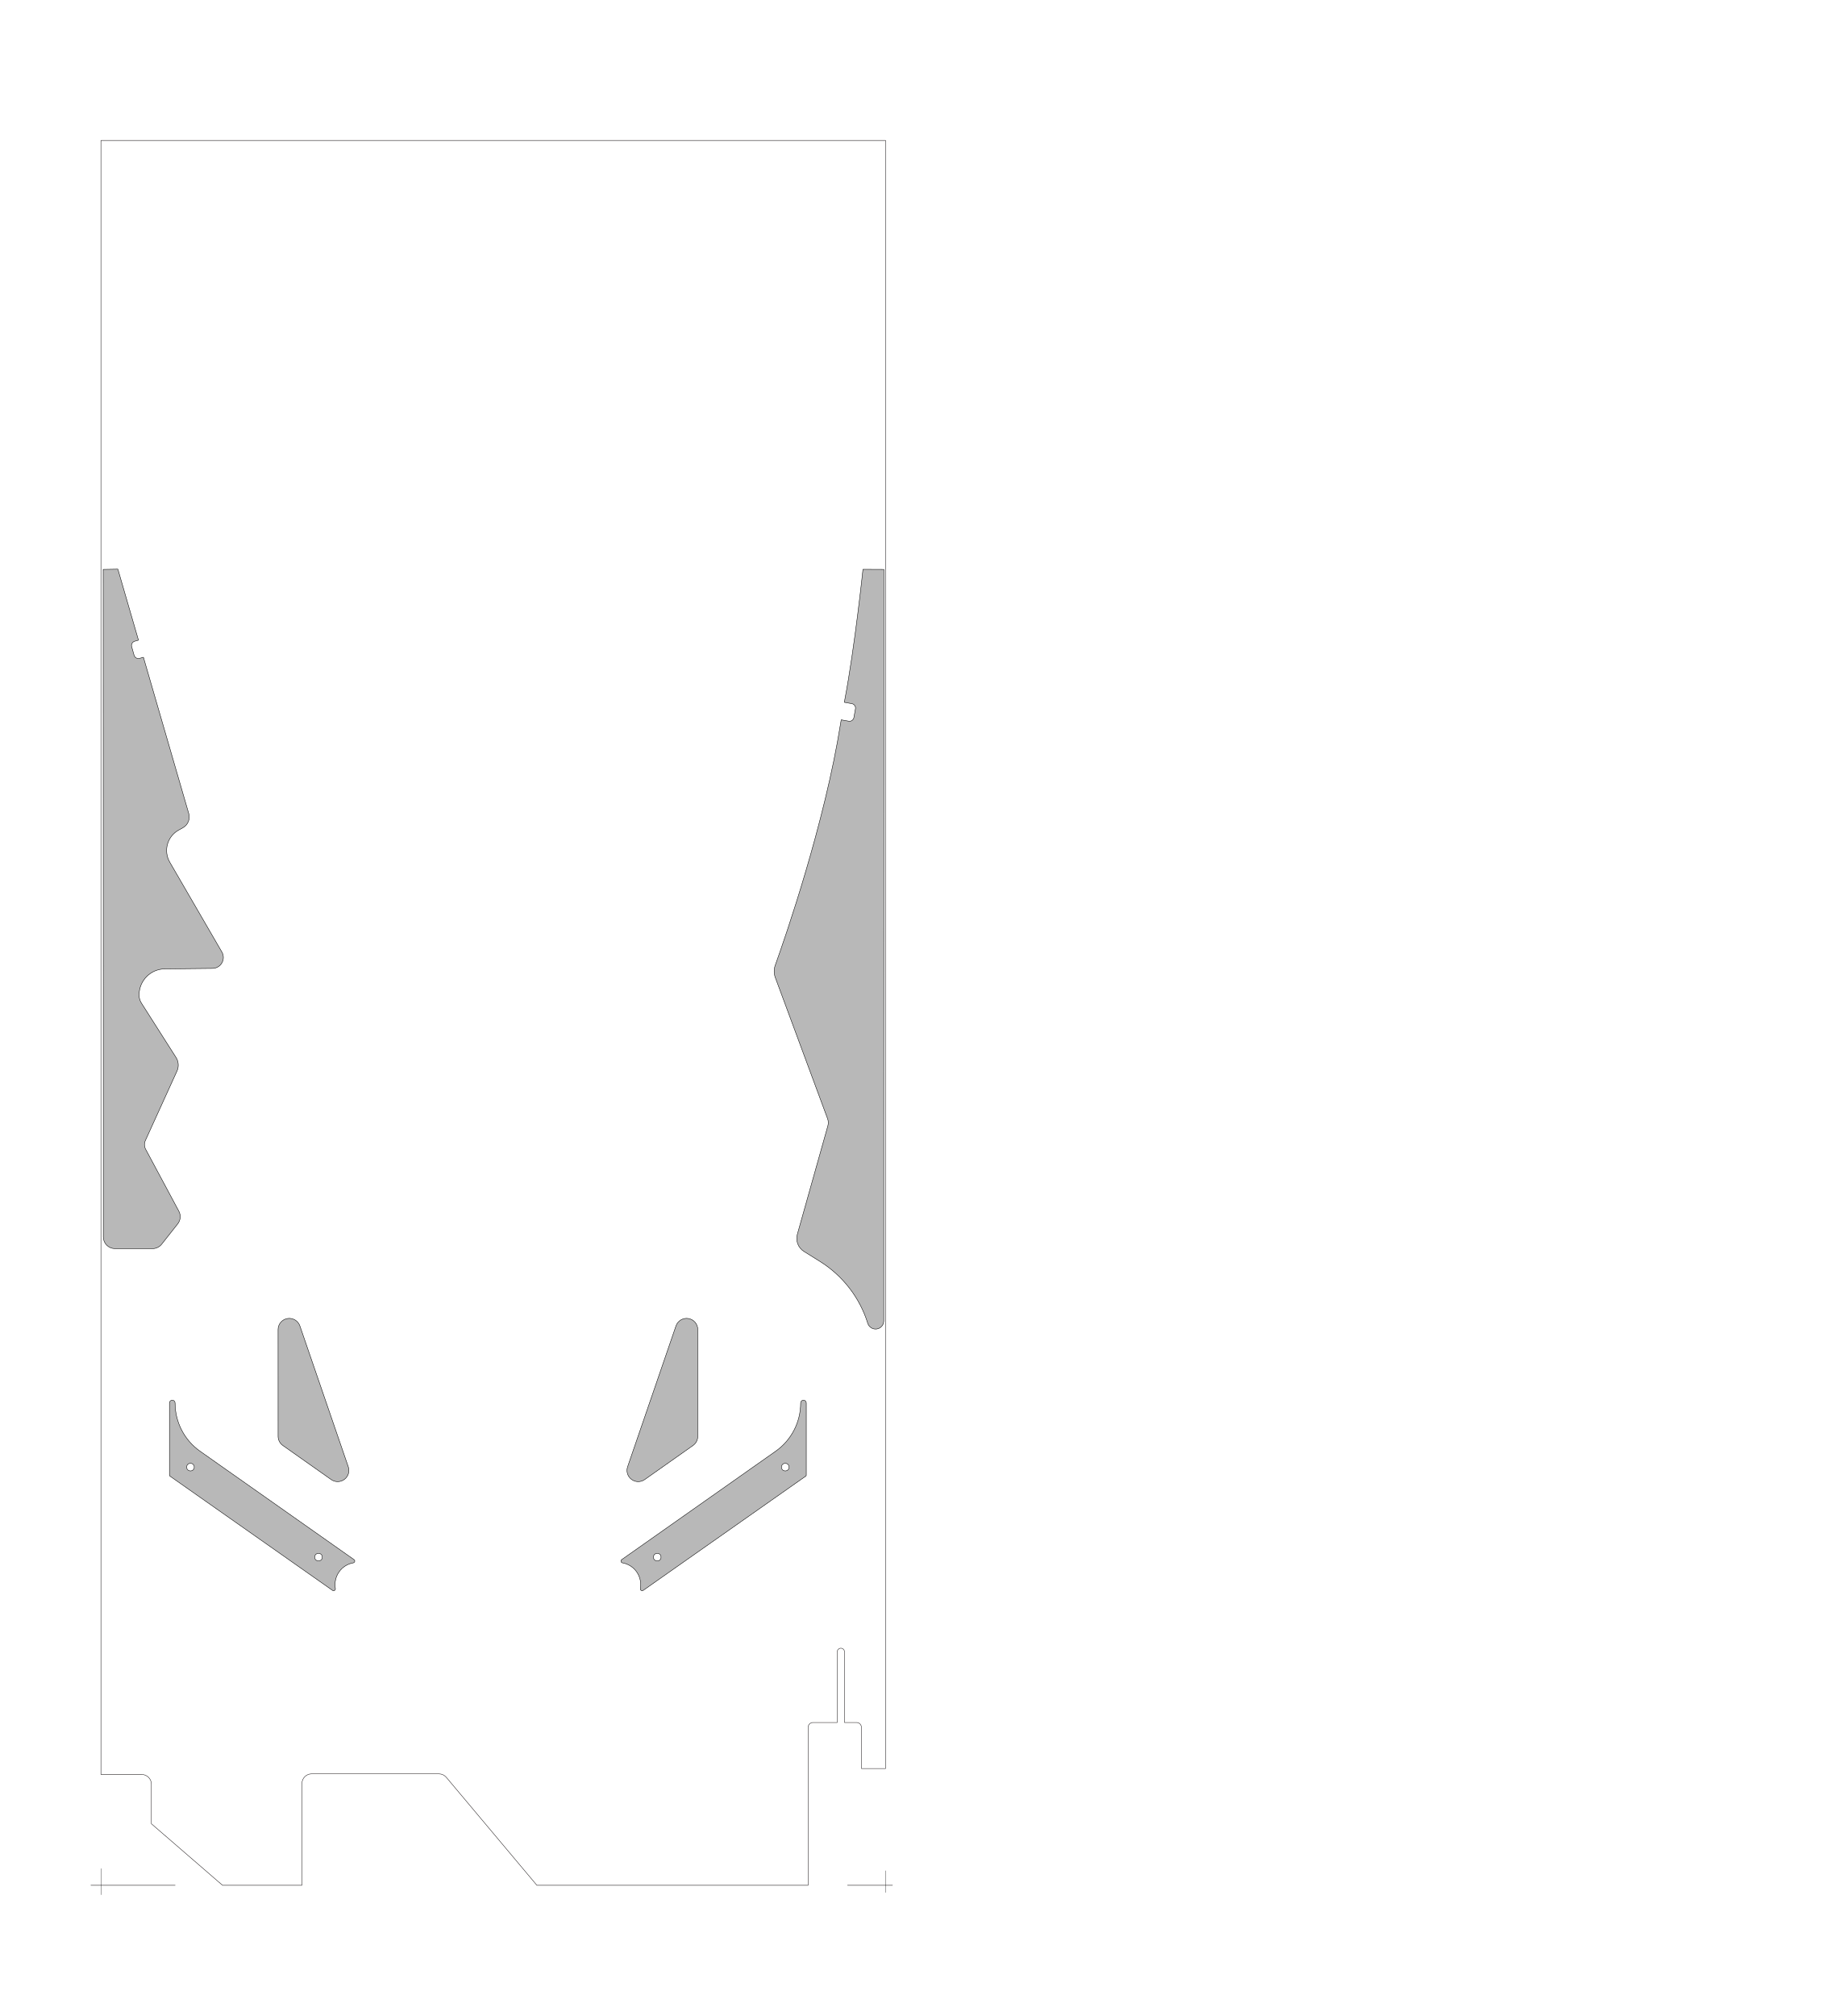
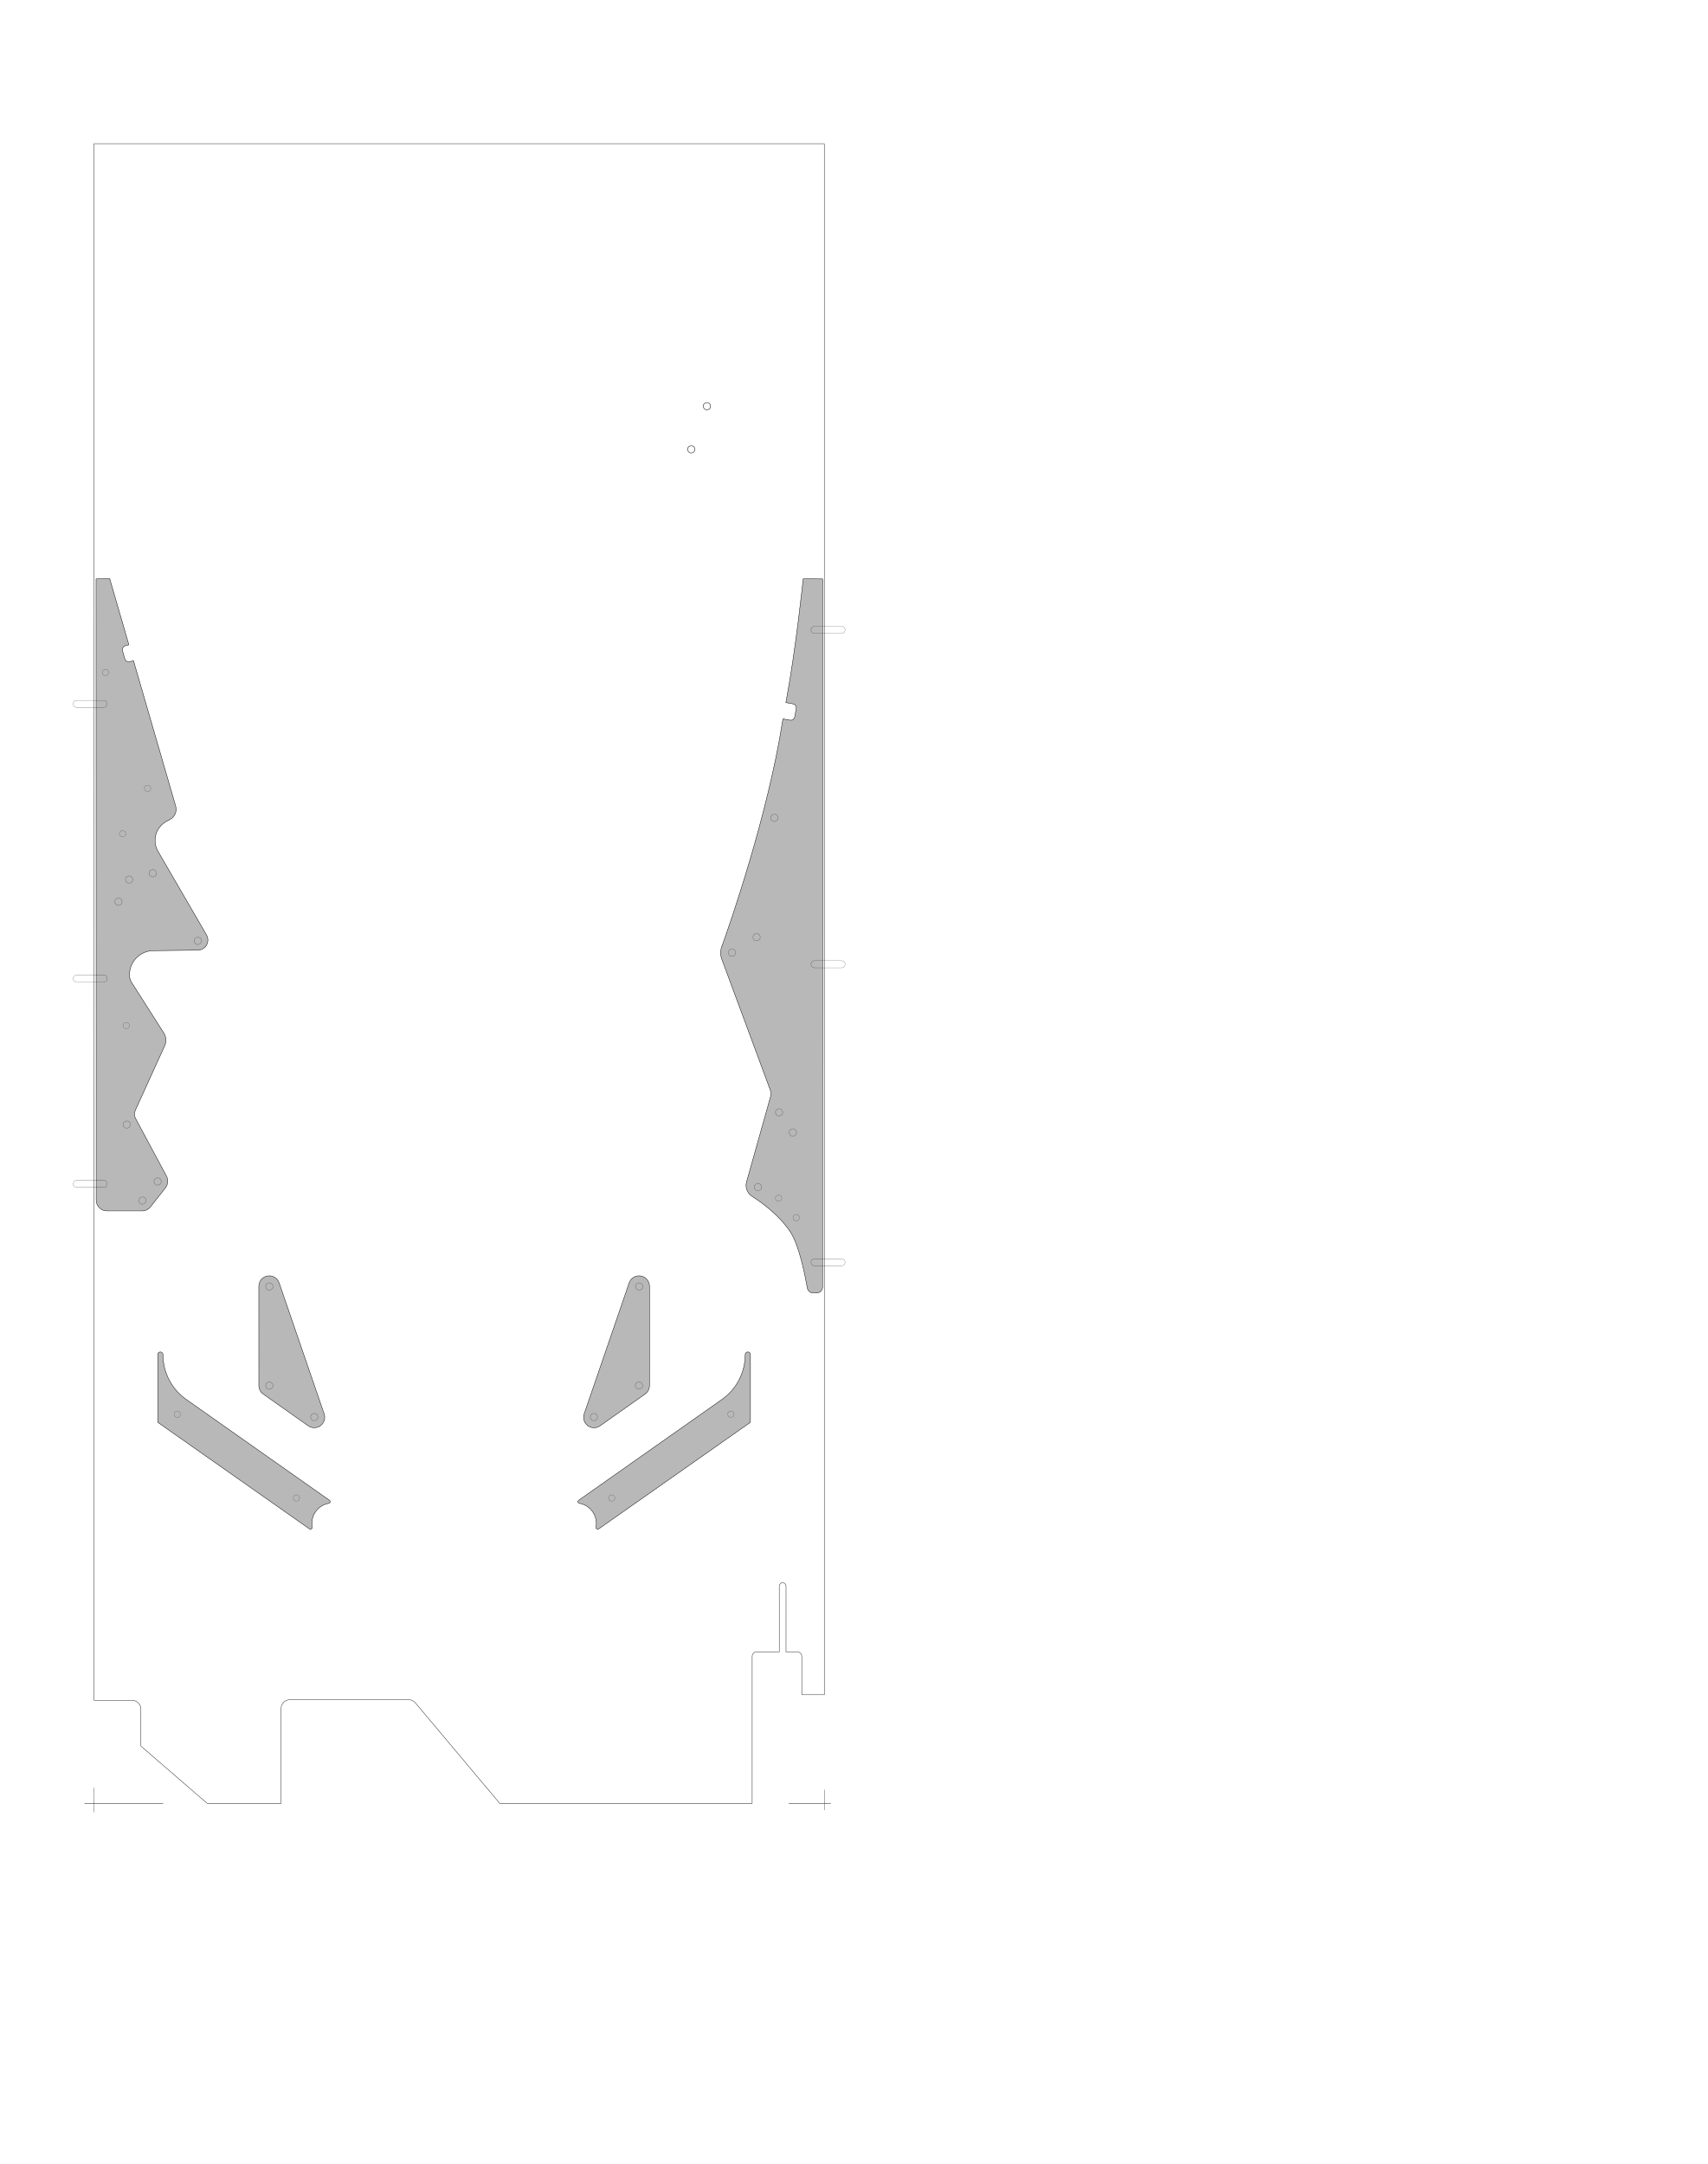
- <svg xmlns="http://www.w3.org/2000/svg" width="4544px" height="4993px" version="1.1" xml:space="preserve" style="fill-rule:evenodd;clip-rule:evenodd;stroke-linecap:round;stroke-linejoin:round;stroke-miterlimit:2.613;">
+ <svg xmlns="http://www.w3.org/2000/svg" width="4544px" height="5760px" version="1.1" xml:space="preserve" style="fill-rule:evenodd;clip-rule:evenodd;stroke-miterlimit:2.613;">
  <g clip-path="url(#_clip2)">
+     <g id="T.-6-R-PlasMet-POST">
+       <g id="Plastic">
+         <path d="M327.493,2729.91C327.487,2741.11 344.299,2741.11 344.293,2729.91C344.305,2718.71 327.487,2718.71 327.493,2729.91Z" style="fill:none;stroke:black;stroke-width:0.96px;stroke-linecap:round;stroke-linejoin:round;stroke-miterlimit:10;" />
+       </g>
+     </g>
+     <g id="T.-6-R-PlasMet-POST1">
+       <g id="Plastic1">
+         <path d="M272.277,1789.98C272.271,1801.18 289.084,1801.18 289.077,1789.98C289.09,1778.78 272.271,1778.78 272.277,1789.98Z" style="fill:none;stroke:black;stroke-width:0.96px;stroke-linecap:round;stroke-linejoin:round;stroke-miterlimit:10;" />
+       </g>
+     </g>
+     <g id="T.-6-R-PlasMet-POST2">
+       <g id="Plastic2">
+         <path d="M384.371,2098.53C384.365,2109.73 401.178,2109.73 401.171,2098.53C401.184,2087.33 384.365,2087.33 384.371,2098.53Z" style="fill:none;stroke:black;stroke-width:0.96px;stroke-linecap:round;stroke-linejoin:round;stroke-miterlimit:10;" />
+       </g>
+     </g>
+     <g id="T.-6-R-PlasMet-POST3">
+       <g id="Plastic3">
+         <path d="M317.893,2219.18C317.887,2230.38 334.7,2230.38 334.693,2219.18C334.706,2207.98 317.887,2207.98 317.893,2219.18Z" style="fill:none;stroke:black;stroke-width:0.96px;stroke-linecap:round;stroke-linejoin:round;stroke-miterlimit:10;" />
+       </g>
+     </g>
+     <g id="T.-6-R-PlasMet-POST4">
+       <g id="Plastic4">
+         <path d="M2063.8,3189.32C2063.79,3200.52 2080.6,3200.52 2080.6,3189.32C2080.61,3178.12 2063.79,3178.12 2063.8,3189.32Z" style="fill:none;stroke:black;stroke-width:0.96px;stroke-linecap:round;stroke-linejoin:round;stroke-miterlimit:10;" />
+       </g>
+     </g>
+     <g id="T.-6-R-PlasMet-POST5">
+       <g id="Plastic5">
+         <path d="M2110.78,3241.05C2110.78,3252.25 2127.59,3252.25 2127.58,3241.05C2127.6,3229.85 2110.78,3229.85 2110.78,3241.05Z" style="fill:none;stroke:black;stroke-width:0.96px;stroke-linecap:round;stroke-linejoin:round;stroke-miterlimit:10;" />
+       </g>
+     </g>
+     <g id="T.-6-R-PlasMet-POST6">
+       <g id="Plastic6">
+         <path d="M1936.86,3764.3C1936.85,3775.5 1953.66,3775.5 1953.66,3764.3C1953.67,3753.1 1936.85,3753.1 1936.86,3764.3Z" style="fill:none;stroke:black;stroke-width:0.96px;stroke-linecap:round;stroke-linejoin:round;stroke-miterlimit:10;" />
+       </g>
+     </g>
+     <g id="T.-6-R-PlasMet-POST7">
+       <g id="Plastic7">
+         <path d="M1619.7,3987.29C1619.69,3998.49 1636.51,3998.49 1636.5,3987.29C1636.51,3976.09 1619.69,3976.09 1619.7,3987.29Z" style="fill:none;stroke:black;stroke-width:0.96px;stroke-linecap:round;stroke-linejoin:round;stroke-miterlimit:10;" />
+       </g>
+     </g>
+     <g id="T.-6-R-PlasMet-POST8">
+       <g id="Plastic8">
+         <path d="M780.562,3987.29C780.556,3998.49 797.368,3998.49 797.362,3987.29C797.375,3976.09 780.556,3976.09 780.562,3987.29Z" style="fill:none;stroke:black;stroke-width:0.96px;stroke-linecap:round;stroke-linejoin:round;stroke-miterlimit:10;" />
+       </g>
+     </g>
+     <g id="T.-6-R-PlasMet-POST9">
+       <g id="Plastic9">
+         <path d="M463.41,3764.31C463.404,3775.51 480.216,3775.51 480.21,3764.31C480.223,3753.11 463.404,3753.11 463.41,3764.31Z" style="fill:none;stroke:black;stroke-width:0.96px;stroke-linecap:round;stroke-linejoin:round;stroke-miterlimit:10;" />
+       </g>
+     </g>
    <g id="Playfield-Outline-.--Top-Bottom-Sticker-Drill-Rout-Plastic-Bevel-Art-Assembly-Rubber-Todo">
-       <path d="M250.028,347.831L2193.89,347.831L2193.89,4380.1L2133.9,4380.1L2133.9,4278.1L2133.89,4278.1C2133.89,4271.49 2128.51,4266.11 2121.89,4266.11L2091.95,4266.11L2092.01,4091.14L2092,4091.14C2092,4086.18 2087.96,4082.14 2083.01,4082.14C2078.05,4082.14 2074.01,4086.18 2074.01,4091.14L2074.01,4091.14L2074.06,4266.11L2013.9,4266.11C2007.29,4266.11 2001.91,4271.49 2001.91,4278.1L2001.91,4669.25L1329.95,4669.25L1105.57,4401.84L1105.56,4401.8C1101.06,4396.46 1094.21,4393.27 1087.18,4393.27L771.991,4393.27C758.778,4393.27 747.992,4404.05 747.992,4417.26L747.992,4669.25L551.237,4669.25L375.011,4516.87L375.011,4418.81C375.011,4405.6 364.232,4394.82 351.012,4394.82L250.028,4394.82L250.028,347.831Z" style="fill:none;stroke:rgb(35,31,32);stroke-width:1.11px;" />
+       <path d="M250.028,382.57L2193.89,382.57L2193.89,4510.83L2133.9,4510.83L2133.9,4408.84L2133.89,4408.84C2133.89,4402.23 2128.51,4396.84 2121.89,4396.84L2091.95,4396.84L2092.01,4221.88L2092,4221.87C2092,4216.92 2087.96,4212.88 2083.01,4212.88C2078.05,4212.88 2074.01,4216.92 2074.01,4221.87L2074.01,4221.88L2074.06,4396.84L2013.9,4396.84C2007.29,4396.84 2001.91,4402.23 2001.91,4408.84L2001.91,4799.99L1329.95,4799.99L1105.57,4532.58L1105.56,4532.54C1101.06,4527.19 1094.21,4524.01 1087.18,4524.01L771.991,4524.01C758.778,4524.01 747.992,4534.79 747.992,4548L747.992,4799.99L551.237,4799.99L375.011,4647.61L375.011,4549.55C375.011,4536.34 364.232,4525.56 351.012,4525.56L250.028,4525.56L250.028,382.57Z" style="fill:none;stroke:rgb(35,31,32);stroke-width:1.11px;stroke-linecap:round;stroke-linejoin:round;" />
    </g>
    <g id="Playfield-Guides-.--Top-Bottom-Sticker-Drill-Rout-Plastic-Bevel-Art-Assembly-Rubber-Todo">
-       <path d="M433.899,4669.25L225.12,4669.25" style="fill:none;stroke:rgb(35,31,32);stroke-width:1.11px;" />
-       <path d="M2210.9,4669.25L2099.49,4669.25" style="fill:none;stroke:rgb(35,31,32);stroke-width:1.11px;" />
-       <path d="M2194.03,4687.12L2194.03,4633.23" style="fill:none;stroke:black;stroke-width:0.74px;stroke-miterlimit:10;" />
-       <path d="M250.14,4692.72L250.14,4627.94" style="fill:none;stroke:black;stroke-width:0.74px;stroke-miterlimit:10;" />
+       <path d="M433.899,4799.99L225.12,4799.99" style="fill:none;stroke:rgb(35,31,32);stroke-width:1.11px;stroke-linecap:round;stroke-linejoin:round;" />
+       <path d="M2210.9,4799.99L2099.49,4799.99" style="fill:none;stroke:rgb(35,31,32);stroke-width:1.11px;stroke-linecap:round;stroke-linejoin:round;" />
+       <path d="M2194.03,4817.86L2194.03,4763.96" style="fill:none;stroke:black;stroke-width:0.74px;stroke-linecap:round;stroke-linejoin:round;stroke-miterlimit:10;" />
+       <path d="M250.14,4823.45L250.14,4758.68" style="fill:none;stroke:black;stroke-width:0.74px;stroke-linecap:round;stroke-linejoin:round;stroke-miterlimit:10;" />
    </g>
    <g id="R-Ball-Guide">
-       <g id="Plastic">
-         <path d="M1921.66,3594.06L1540.01,3862.72C1538.54,3863.76 1537.93,3865.54 1538.33,3867.32C1538.72,3869.08 1540.36,3870.47 1542.13,3870.77C1556.35,3873.23 1569.01,3881.36 1577.31,3893.32C1585.6,3905.3 1588.82,3920.01 1586.29,3934.42C1585.97,3936.22 1586.76,3938.03 1588.31,3939.02C1589.84,3939.99 1591.83,3939.95 1593.32,3938.9L1995.65,3656.2C1996.3,3655.7 1997.24,3655.24 1997.29,3653.74L1997.29,3474.68C1997.29,3470.83 1994.17,3467.71 1990.33,3467.71C1986.48,3467.71 1983.36,3470.83 1983.36,3474.68C1983.36,3522.2 1960.35,3566.74 1921.66,3594.06L1921.66,3594.06ZM1618.75,3856.57C1618.74,3869.05 1637.48,3869.05 1637.47,3856.57C1637.48,3844.09 1618.74,3844.09 1618.75,3856.57ZM1935.91,3633.58C1935.9,3646.06 1954.63,3646.06 1954.63,3633.58C1954.64,3621.1 1935.9,3621.1 1935.91,3633.58Z" style="fill:rgb(156,156,156);fill-opacity:0.718;stroke:black;stroke-width:1.07px;stroke-miterlimit:10;" />
+       <g id="Plastic10">
+         <path d="M1921.66,3724.8L1540.01,3993.45C1538.54,3994.49 1537.93,3996.28 1538.33,3998.06C1538.72,3999.82 1540.36,4001.21 1542.13,4001.51C1556.35,4003.97 1569.01,4012.09 1577.31,4024.06C1585.6,4036.04 1588.82,4050.75 1586.29,4065.16C1585.97,4066.95 1586.76,4068.76 1588.31,4069.75C1589.84,4070.73 1591.83,4070.69 1593.32,4069.63L1995.65,3786.93C1996.3,3786.44 1997.24,3785.97 1997.29,3784.48L1997.29,3605.41C1997.29,3601.57 1994.17,3598.45 1990.33,3598.45C1986.48,3598.45 1983.36,3601.57 1983.36,3605.41C1983.36,3652.94 1960.35,3697.48 1921.66,3724.8L1921.66,3724.8Z" style="fill:rgb(156,156,156);fill-opacity:0.718;stroke:black;stroke-width:1.07px;stroke-linecap:round;stroke-linejoin:round;stroke-miterlimit:10;" />
      </g>
    </g>
    <g id="L-Ball-Guide">
-       <g id="Plastic1">
-         <path d="M495.411,3594.06L877.067,3862.72C878.535,3863.76 879.141,3865.54 878.741,3867.32C878.349,3869.08 876.711,3870.47 874.945,3870.77C860.724,3873.23 848.065,3881.36 839.766,3893.32C831.475,3905.3 828.249,3920.01 830.778,3934.42C831.105,3936.22 830.31,3938.03 828.766,3939.02C827.229,3939.99 825.247,3939.95 823.754,3938.9L421.418,3656.2C420.77,3655.7 419.829,3655.24 419.779,3653.74L419.782,3474.68C419.782,3470.83 422.9,3467.71 426.746,3467.71C430.592,3467.71 433.711,3470.83 433.711,3474.68C433.711,3522.2 456.728,3566.74 495.411,3594.06L495.411,3594.06ZM779.611,3856.57C779.604,3869.05 798.338,3869.05 798.331,3856.57C798.345,3844.09 779.604,3844.09 779.611,3856.57ZM462.46,3633.59C462.453,3646.07 481.187,3646.07 481.18,3633.59C481.193,3621.11 462.453,3621.11 462.46,3633.59Z" style="fill:rgb(156,156,156);fill-opacity:0.718;stroke:black;stroke-width:1.07px;stroke-miterlimit:10;" />
+       <g id="Plastic11">
+         <path d="M495.411,3724.8L877.067,3993.45C878.535,3994.49 879.141,3996.28 878.741,3998.06C878.349,3999.82 876.711,4001.21 874.945,4001.51C860.724,4003.97 848.065,4012.09 839.766,4024.06C831.475,4036.04 828.249,4050.75 830.778,4065.16C831.105,4066.95 830.31,4068.76 828.766,4069.75C827.229,4070.73 825.247,4070.69 823.754,4069.63L421.418,3786.93C420.77,3786.44 419.829,3785.97 419.779,3784.48L419.782,3605.41C419.782,3601.57 422.9,3598.45 426.746,3598.45C430.592,3598.45 433.711,3601.57 433.711,3605.41C433.711,3652.94 456.728,3697.48 495.411,3724.8L495.411,3724.8Z" style="fill:rgb(156,156,156);fill-opacity:0.718;stroke:black;stroke-width:1.07px;stroke-linecap:round;stroke-linejoin:round;stroke-miterlimit:10;" />
+       </g>
+     </g>
+     <g id="T.-6-Post-Narrow">
+       <g id="Plastic12">
+         <path d="M346.642,2990.71C343.284,2978.36 324.745,2983.41 328.117,2995.76C331.468,3008.11 350.013,3003.06 346.642,2990.71Z" style="fill:none;stroke:black;stroke-width:1.19px;stroke-linecap:round;stroke-linejoin:round;" />
+       </g>
+     </g>
+     <g id="T.-6-Post-Narrow1">
+       <g id="Plastic13">
+         <path d="M428.768,3142.32C425.41,3129.96 406.872,3135.01 410.244,3147.36C413.595,3159.72 432.14,3154.66 428.768,3142.32Z" style="fill:none;stroke:black;stroke-width:1.19px;stroke-linecap:round;stroke-linejoin:round;" />
+       </g>
+     </g>
+     <g id="T.-6-Post-Narrow2">
+       <g id="Plastic14">
+         <path d="M388.496,3193.08C385.138,3180.72 366.6,3185.78 369.971,3198.12C373.322,3210.48 391.868,3205.42 388.496,3193.08Z" style="fill:none;stroke:black;stroke-width:1.19px;stroke-linecap:round;stroke-linejoin:round;" />
+       </g>
+     </g>
+     <g id="T.-6-Post-Narrow3">
+       <g id="Plastic15">
+         <path d="M726.09,3421.76C722.732,3409.41 704.194,3414.46 707.566,3426.81C710.917,3439.16 729.462,3434.11 726.09,3421.76Z" style="fill:none;stroke:black;stroke-width:1.19px;stroke-linecap:round;stroke-linejoin:round;" />
+       </g>
+     </g>
+     <g id="T.-6-Post-Narrow4">
+       <g id="Plastic16">
+         <path d="M726.115,3685.66C722.757,3673.31 704.218,3678.36 707.59,3690.71C710.941,3703.06 729.486,3698.01 726.115,3685.66Z" style="fill:none;stroke:black;stroke-width:1.19px;stroke-linecap:round;stroke-linejoin:round;" />
+       </g>
+     </g>
+     <g id="T.-6-Post-Narrow5">
+       <g id="Plastic17">
+         <path d="M845.771,3769.25C842.413,3756.9 823.875,3761.95 827.246,3774.3C830.597,3786.66 849.143,3781.6 845.771,3769.25Z" style="fill:none;stroke:black;stroke-width:1.19px;stroke-linecap:round;stroke-linejoin:round;" />
+       </g>
+     </g>
+     <g id="T.-6-Post-Narrow6">
+       <g id="Plastic18">
+         <path d="M1710.35,3421.77C1707,3409.42 1688.46,3414.47 1691.83,3426.82C1695.18,3439.17 1713.73,3434.12 1710.35,3421.77Z" style="fill:none;stroke:black;stroke-width:1.19px;stroke-linecap:round;stroke-linejoin:round;" />
+       </g>
+     </g>
+     <g id="T.-6-Post-Narrow7">
+       <g id="Plastic19">
+         <path d="M1709.86,3685.35C1706.51,3673 1687.97,3678.05 1691.34,3690.4C1694.69,3702.75 1713.23,3697.7 1709.86,3685.35Z" style="fill:none;stroke:black;stroke-width:1.19px;stroke-linecap:round;stroke-linejoin:round;" />
+       </g>
+     </g>
+     <g id="T.-6-Post-Narrow8">
+       <g id="Plastic20">
+         <path d="M1589.88,3769.27C1586.53,3756.92 1567.99,3761.97 1571.36,3774.32C1574.71,3786.67 1593.26,3781.62 1589.88,3769.27Z" style="fill:none;stroke:black;stroke-width:1.19px;stroke-linecap:round;stroke-linejoin:round;" />
+       </g>
+     </g>
+     <g id="T.-6-Post-Narrow9">
+       <g id="Plastic21">
+         <path d="M2082.82,2958.26C2079.46,2945.91 2060.92,2950.96 2064.29,2963.31C2067.64,2975.66 2086.19,2970.61 2082.82,2958.26Z" style="fill:none;stroke:black;stroke-width:1.19px;stroke-linecap:round;stroke-linejoin:round;" />
+       </g>
+     </g>
+     <g id="T.-6-Post-Narrow10">
+       <g id="Plastic22">
+         <path d="M2119.38,3011.71C2116.02,2999.35 2097.48,3004.41 2100.85,3016.75C2104.2,3029.11 2122.75,3024.05 2119.38,3011.71Z" style="fill:none;stroke:black;stroke-width:1.19px;stroke-linecap:round;stroke-linejoin:round;" />
+       </g>
+     </g>
+     <g id="T.-6-Post-Narrow11">
+       <g id="Plastic23">
+         <path d="M2026.56,3157.08C2023.2,3144.73 2004.66,3149.78 2008.03,3162.12C2011.38,3174.48 2029.93,3169.43 2026.56,3157.08Z" style="fill:none;stroke:black;stroke-width:1.19px;stroke-linecap:round;stroke-linejoin:round;" />
+       </g>
+     </g>
+     <g id="T.-6-Post-Narrow12">
+       <g id="Plastic24">
+         <path d="M1957.55,2533.32C1954.19,2520.97 1935.65,2526.02 1939.02,2538.37C1942.37,2550.72 1960.92,2545.67 1957.55,2533.32Z" style="fill:none;stroke:black;stroke-width:1.19px;stroke-linecap:round;stroke-linejoin:round;" />
+       </g>
+     </g>
+     <g id="T.-6-Post-Narrow13">
+       <g id="Plastic25">
+         <path d="M2022.92,2492.07C2019.57,2479.72 2001.03,2484.77 2004.4,2497.12C2007.75,2509.47 2026.3,2504.42 2022.92,2492.07Z" style="fill:none;stroke:black;stroke-width:1.19px;stroke-linecap:round;stroke-linejoin:round;" />
+       </g>
+     </g>
+     <g id="T.-6-Post-Narrow14">
+       <g id="Plastic26">
+         <path d="M2070.19,2174.29C2066.84,2161.94 2048.3,2166.99 2051.67,2179.34C2055.02,2191.69 2073.57,2186.64 2070.19,2174.29Z" style="fill:none;stroke:black;stroke-width:1.19px;stroke-linecap:round;stroke-linejoin:round;" />
+       </g>
+     </g>
+     <g id="T.-6-Post-Narrow15">
+       <g id="Plastic27">
+         <path d="M324.462,2397.71C321.104,2385.36 302.566,2390.41 305.937,2402.75C309.288,2415.11 327.834,2410.05 324.462,2397.71Z" style="fill:none;stroke:black;stroke-width:1.19px;stroke-linecap:round;stroke-linejoin:round;" />
+       </g>
+     </g>
+     <g id="T.-6-Post-Narrow16">
+       <g id="Plastic28">
+         <path d="M353.063,2338.54C349.705,2326.19 331.166,2331.24 334.538,2343.59C337.889,2355.94 356.435,2350.89 353.063,2338.54Z" style="fill:none;stroke:black;stroke-width:1.19px;stroke-linecap:round;stroke-linejoin:round;" />
+       </g>
+     </g>
+     <g id="T.-6-Post-Narrow17">
+       <g id="Plastic29">
+         <path d="M415.827,2321.9C412.469,2309.55 393.931,2314.6 397.303,2326.95C400.654,2339.3 419.199,2334.25 415.827,2321.9Z" style="fill:none;stroke:black;stroke-width:1.19px;stroke-linecap:round;stroke-linejoin:round;" />
+       </g>
+     </g>
+     <g id="T.-6-Post-Narrow18">
+       <g id="Plastic30">
+         <path d="M1890.74,1078.68C1887.38,1066.33 1868.84,1071.38 1872.22,1083.73C1875.57,1096.08 1894.11,1091.03 1890.74,1078.68Z" style="fill:none;stroke:black;stroke-width:1.19px;stroke-linecap:round;stroke-linejoin:round;" />
+       </g>
+     </g>
+     <g id="T.-6-Post-Narrow19">
+       <g id="Plastic31">
+         <path d="M1849,1193.33C1845.64,1180.98 1827.1,1186.03 1830.47,1198.38C1833.82,1210.73 1852.37,1205.68 1849,1193.33Z" style="fill:none;stroke:black;stroke-width:1.19px;stroke-linecap:round;stroke-linejoin:round;" />
+       </g>
+     </g>
+     <g id="T.-6-Post-Narrow20">
+       <g id="Plastic32">
+         <path d="M535.747,2501.8C532.389,2489.45 513.851,2494.5 517.223,2506.85C520.574,2519.2 539.119,2514.15 535.747,2501.8Z" style="fill:none;stroke:black;stroke-width:1.19px;stroke-linecap:round;stroke-linejoin:round;" />
      </g>
    </g>
    <g id="Misc-Plas.2e.">
      <g id="Plastics">
-         <path d="M1596.98,3664.47C1587.13,3671.41 1573.92,3671.22 1564.28,3663.99C1554.64,3656.75 1550.76,3644.13 1554.68,3632.73C1585.5,3543 1635.87,3396.37 1674.49,3283.93C1678.91,3271.09 1691.96,3263.31 1705.36,3265.55C1718.76,3267.79 1728.57,3279.39 1728.57,3292.97C1728.55,3396.12 1728.52,3516.46 1728.51,3557.32C1728.51,3566.35 1724.12,3574.82 1716.73,3580.02C1693.69,3596.27 1641.02,3633.41 1596.98,3664.47Z" style="fill:rgb(156,156,156);fill-opacity:0.718;stroke:black;stroke-width:1.07px;" />
-         <path d="M820.435,3664.47C830.286,3671.41 843.491,3671.22 853.132,3663.99C862.773,3656.75 866.651,3644.13 862.735,3632.73C831.913,3543 781.542,3396.37 742.92,3283.93C738.507,3271.09 725.453,3263.31 712.055,3265.55C698.657,3267.79 688.84,3279.39 688.844,3292.97C688.867,3396.12 688.894,3516.46 688.903,3557.32C688.906,3566.35 693.297,3574.82 700.679,3580.02C723.725,3596.27 776.389,3633.41 820.435,3664.47Z" style="fill:rgb(156,156,156);fill-opacity:0.718;stroke:black;stroke-width:1.07px;" />
-         <path d="M2091.53,1739.39C2092.02,1736.67 2092.37,1734.78 2092.49,1734.15C2117.75,1601.33 2137.71,1409.99 2137.71,1409.99L2189.59,1410.25L2189.28,2796.18C2189.28,2796.18 2189.28,3092.59 2189.28,3271.41C2189.28,3281.43 2181.97,3289.95 2172.06,3291.46C2162.16,3292.98 2152.63,3287.04 2149.63,3277.48C2149.63,3277.48 2149.63,3277.47 2149.63,3277.47C2129.64,3213.72 2087.48,3159.24 2030.78,3123.89C2016.41,3114.93 2002.64,3106.35 1991.63,3099.49C1977.29,3090.55 1970.57,3073.2 1975.15,3056.93C1993.6,2991.41 2039.47,2828.45 2050.76,2788.35C2052.41,2782.49 2052.16,2776.25 2050.04,2770.54C2031.95,2721.71 1943.77,2483.74 1920.54,2421.04C1916.9,2411.24 1916.87,2400.46 1920.45,2390.63C1944.82,2322.67 2043.09,2039.69 2082.53,1790.34C2082.79,1788.73 2083.24,1786.07 2083.81,1782.75L2102.46,1786.09C2108.44,1787.16 2114.17,1783.17 2115.24,1777.19L2119.12,1755.51C2120.19,1749.53 2116.2,1743.81 2110.22,1742.74L2091.53,1739.39Z" style="fill:rgb(156,156,156);fill-opacity:0.718;stroke:black;stroke-width:1.07px;stroke-linecap:butt;stroke-miterlimit:1.414;" />
-         <path d="M355.294,1627.77L467.588,2014.95C471.542,2028.59 465.542,2043.14 453.129,2050.03C449.766,2051.9 446.168,2053.89 442.46,2055.95C428.916,2063.47 418.964,2076.11 414.844,2091.04C410.724,2105.97 412.783,2121.93 420.557,2135.33C456.57,2197.39 516.719,2301.05 549.643,2357.78C554.472,2366.1 554.516,2376.37 549.758,2384.73C545,2393.09 536.158,2398.3 526.536,2398.4C492.449,2398.76 445.746,2399.25 408.296,2399.64C373.312,2400.01 345.029,2428.25 344.614,2463.24C344.609,2463.62 344.605,2463.99 344.6,2464.36C344.517,2471.4 346.488,2478.32 350.274,2484.26C366.884,2510.34 414.793,2585.54 436.047,2618.91C442.514,2629.06 443.407,2641.79 438.421,2652.74C420.002,2693.21 375.008,2792.06 360.055,2824.91C356.954,2831.73 357.21,2839.6 360.748,2846.2C376.869,2876.27 423.406,2963.06 443.048,2999.69C448.463,3009.79 447.376,3022.14 440.28,3031.14C428.641,3045.89 411.042,3068.21 400.603,3081.44C395.142,3088.37 386.809,3092.41 377.99,3092.41C356.135,3092.41 313.394,3092.41 284.747,3092.41C277.109,3092.41 269.784,3089.37 264.383,3083.97C258.982,3078.57 255.947,3071.25 255.947,3063.61C255.947,2989.17 255.947,2796.18 255.947,2796.18L255.642,1410.25L292.019,1409.6L343.026,1585.47L333.764,1588.1C327.918,1589.76 324.521,1595.86 326.182,1601.7L332.202,1622.89C333.863,1628.73 339.958,1632.13 345.803,1630.47L355.294,1627.77Z" style="fill:rgb(156,156,156);fill-opacity:0.718;stroke:black;stroke-width:1.07px;stroke-linecap:butt;stroke-miterlimit:1.414;" />
+         <path d="M1596.98,3795.21C1587.13,3802.15 1573.92,3801.96 1564.28,3794.72C1554.64,3787.49 1550.76,3774.86 1554.68,3763.46C1585.5,3673.74 1635.87,3527.1 1674.49,3414.67C1678.91,3401.82 1691.96,3394.05 1705.36,3396.29C1718.76,3398.53 1728.57,3410.12 1728.57,3423.7C1728.55,3526.86 1728.52,3647.2 1728.51,3688.05C1728.51,3697.09 1724.12,3705.55 1716.73,3710.76C1693.69,3727.01 1641.02,3764.15 1596.98,3795.21Z" style="fill:rgb(156,156,156);fill-opacity:0.718;stroke:black;stroke-width:1.07px;stroke-linecap:round;stroke-linejoin:round;" />
+         <path d="M820.435,3795.21C830.286,3802.15 843.491,3801.96 853.132,3794.72C862.773,3787.49 866.651,3774.86 862.735,3763.46C831.913,3673.74 781.542,3527.1 742.92,3414.67C738.507,3401.82 725.453,3394.05 712.055,3396.29C698.657,3398.53 688.84,3410.12 688.844,3423.7C688.867,3526.86 688.894,3647.2 688.903,3688.05C688.906,3697.09 693.297,3705.55 700.679,3710.76C723.725,3727.01 776.389,3764.15 820.435,3795.21Z" style="fill:rgb(156,156,156);fill-opacity:0.718;stroke:black;stroke-width:1.07px;stroke-linecap:round;stroke-linejoin:round;" />
+         <path d="M2091.53,1870.13C2092.02,1867.4 2092.37,1865.52 2092.49,1864.89C2117.75,1732.06 2137.71,1540.73 2137.71,1540.73L2189.59,1540.98L2189.28,2926.91C2189.28,2926.91 2189.28,3339.04 2189.28,3425.83C2189.28,3430.03 2187.6,3434.06 2184.61,3437.01C2181.61,3439.95 2177.57,3441.58 2173.36,3441.52C2170.2,3441.47 2166.92,3441.43 2163.87,3441.38C2156.31,3441.27 2149.9,3435.78 2148.63,3428.32C2143.14,3396.73 2127.24,3315.36 2104,3279.86C2074.82,3235.28 2028.59,3201.52 2001.51,3184.22C1988.73,3176.07 1982.8,3160.51 1986.9,3145.92C2003.11,3088.37 2041.89,2950.6 2050.76,2919.09C2052.41,2913.22 2052.16,2906.99 2050.04,2901.28C2031.95,2852.45 1943.77,2614.48 1920.54,2551.78C1916.9,2541.97 1916.87,2531.19 1920.45,2521.37C1944.82,2453.4 2043.09,2170.43 2082.53,1921.08C2082.79,1919.47 2083.24,1916.8 2083.81,1913.49L2102.46,1916.83C2108.44,1917.9 2114.17,1913.91 2115.24,1907.93L2119.12,1886.25C2120.19,1880.27 2116.2,1874.54 2110.22,1873.47L2091.53,1870.13Z" style="fill:rgb(156,156,156);fill-opacity:0.718;stroke:black;stroke-width:1.07px;stroke-linejoin:round;stroke-miterlimit:1.414;" />
+         <path d="M355.294,1758.51L467.588,2145.69C471.542,2159.32 465.542,2173.88 453.129,2180.77C449.766,2182.63 446.168,2184.63 442.46,2186.69C428.916,2194.2 418.964,2206.85 414.844,2221.78C410.724,2236.71 412.783,2252.67 420.557,2266.07C456.57,2328.13 516.719,2431.78 549.643,2488.52C554.472,2496.84 554.516,2507.1 549.758,2515.47C545,2523.83 536.158,2529.03 526.536,2529.13C492.449,2529.49 445.746,2529.98 408.296,2530.38C373.312,2530.74 345.029,2558.99 344.614,2593.97C344.609,2594.35 344.605,2594.73 344.6,2595.09C344.517,2602.14 346.488,2609.05 350.274,2615C366.884,2641.07 414.793,2716.28 436.047,2749.64C442.514,2759.79 443.407,2772.53 438.421,2783.48C420.002,2823.95 375.008,2922.8 360.055,2955.65C356.954,2962.47 357.21,2970.34 360.748,2976.93C376.869,3007 423.406,3093.8 443.048,3130.43C448.463,3140.53 447.376,3152.87 440.28,3161.87C428.641,3176.63 411.042,3198.94 400.603,3212.18C395.142,3219.1 386.809,3223.14 377.99,3223.14C356.135,3223.14 313.394,3223.14 284.747,3223.14C277.109,3223.14 269.784,3220.11 264.383,3214.71C258.982,3209.31 255.947,3201.98 255.947,3194.35C255.947,3119.91 255.947,2926.91 255.947,2926.91L255.642,1540.98L292.019,1540.34L343.026,1716.21L333.764,1718.84C327.918,1720.5 324.521,1726.59 326.182,1732.44L332.202,1753.62C333.863,1759.47 339.958,1762.87 345.803,1761.2L355.294,1758.51Z" style="fill:rgb(156,156,156);fill-opacity:0.718;stroke:black;stroke-width:1.07px;stroke-linejoin:round;stroke-miterlimit:1.414;" />
+       </g>
+     </g>
+     <g id="_.23.6-Screw-Plas2Wood">
+       <g id="Plastic33">
+         <path d="M285.439,3151.11C285.439,3145.95 281.245,3141.75 276.079,3141.75L204.079,3141.75C198.913,3141.75 194.719,3145.95 194.719,3151.11C194.719,3156.28 198.913,3160.47 204.079,3160.47L276.079,3160.47C281.245,3160.47 285.439,3156.28 285.439,3151.11Z" style="fill:none;stroke:black;stroke-opacity:0.843;stroke-width:0.53px;stroke-linecap:round;stroke-linejoin:round;stroke-miterlimit:10;" />
+       </g>
+     </g>
+     <g id="_.23.6-Screw-Plas2Wood1">
+       <g id="Plastic34">
+         <path d="M285.439,2604.42C285.439,2599.25 281.245,2595.06 276.079,2595.06L204.079,2595.06C198.913,2595.06 194.719,2599.25 194.719,2604.42C194.719,2609.59 198.913,2613.78 204.079,2613.78L276.079,2613.78C281.245,2613.78 285.439,2609.59 285.439,2604.42Z" style="fill:none;stroke:black;stroke-opacity:0.843;stroke-width:0.53px;stroke-linecap:round;stroke-linejoin:round;stroke-miterlimit:10;" />
+       </g>
+     </g>
+     <g id="_.23.6-Screw-Plas2Wood2">
+       <g id="Plastic35">
+         <path d="M285.439,1873.49C285.439,1868.33 281.245,1864.13 276.079,1864.13L204.079,1864.13C198.913,1864.13 194.719,1868.33 194.719,1873.49C194.719,1878.66 198.913,1882.85 204.079,1882.85L276.079,1882.85C281.245,1882.85 285.439,1878.66 285.439,1873.49Z" style="fill:none;stroke:black;stroke-opacity:0.843;stroke-width:0.53px;stroke-linecap:round;stroke-linejoin:round;stroke-miterlimit:10;" />
+       </g>
+     </g>
+     <g id="R-.23.6-Screw-Plas2Wood">
+       <g id="Plastic36">
+         <path d="M2249.25,3359.68C2249.25,3354.52 2245.05,3350.32 2239.89,3350.32L2167.89,3350.32C2162.72,3350.32 2158.53,3354.52 2158.53,3359.68C2158.53,3364.85 2162.72,3369.04 2167.89,3369.04L2239.89,3369.04C2245.05,3369.04 2249.25,3364.85 2249.25,3359.68Z" style="fill:none;stroke:black;stroke-opacity:0.843;stroke-width:0.53px;stroke-linecap:round;stroke-linejoin:round;stroke-miterlimit:10;" />
+       </g>
+     </g>
+     <g id="R-.23.6-Screw-Plas2Wood1">
+       <g id="Plastic37">
+         <path d="M2249.25,2566.57C2249.25,2561.4 2245.05,2557.21 2239.89,2557.21L2167.89,2557.21C2162.72,2557.21 2158.53,2561.4 2158.53,2566.57C2158.53,2571.73 2162.72,2575.93 2167.89,2575.93L2239.89,2575.93C2245.05,2575.93 2249.25,2571.73 2249.25,2566.57Z" style="fill:none;stroke:black;stroke-opacity:0.843;stroke-width:0.53px;stroke-linecap:round;stroke-linejoin:round;stroke-miterlimit:10;" />
+       </g>
+     </g>
+     <g id="R-.23.6-Screw-Plas2Wood2">
+       <g id="Plastic38">
+         <path d="M2249.25,1676.6C2249.25,1671.43 2245.05,1667.24 2239.89,1667.24L2167.89,1667.24C2162.72,1667.24 2158.53,1671.43 2158.53,1676.6C2158.53,1681.77 2162.72,1685.96 2167.89,1685.96L2239.89,1685.96C2245.05,1685.96 2249.25,1681.77 2249.25,1676.6Z" style="fill:none;stroke:black;stroke-opacity:0.843;stroke-width:0.53px;stroke-linecap:round;stroke-linejoin:round;stroke-miterlimit:10;" />
      </g>
    </g>
  </g>
</svg>
